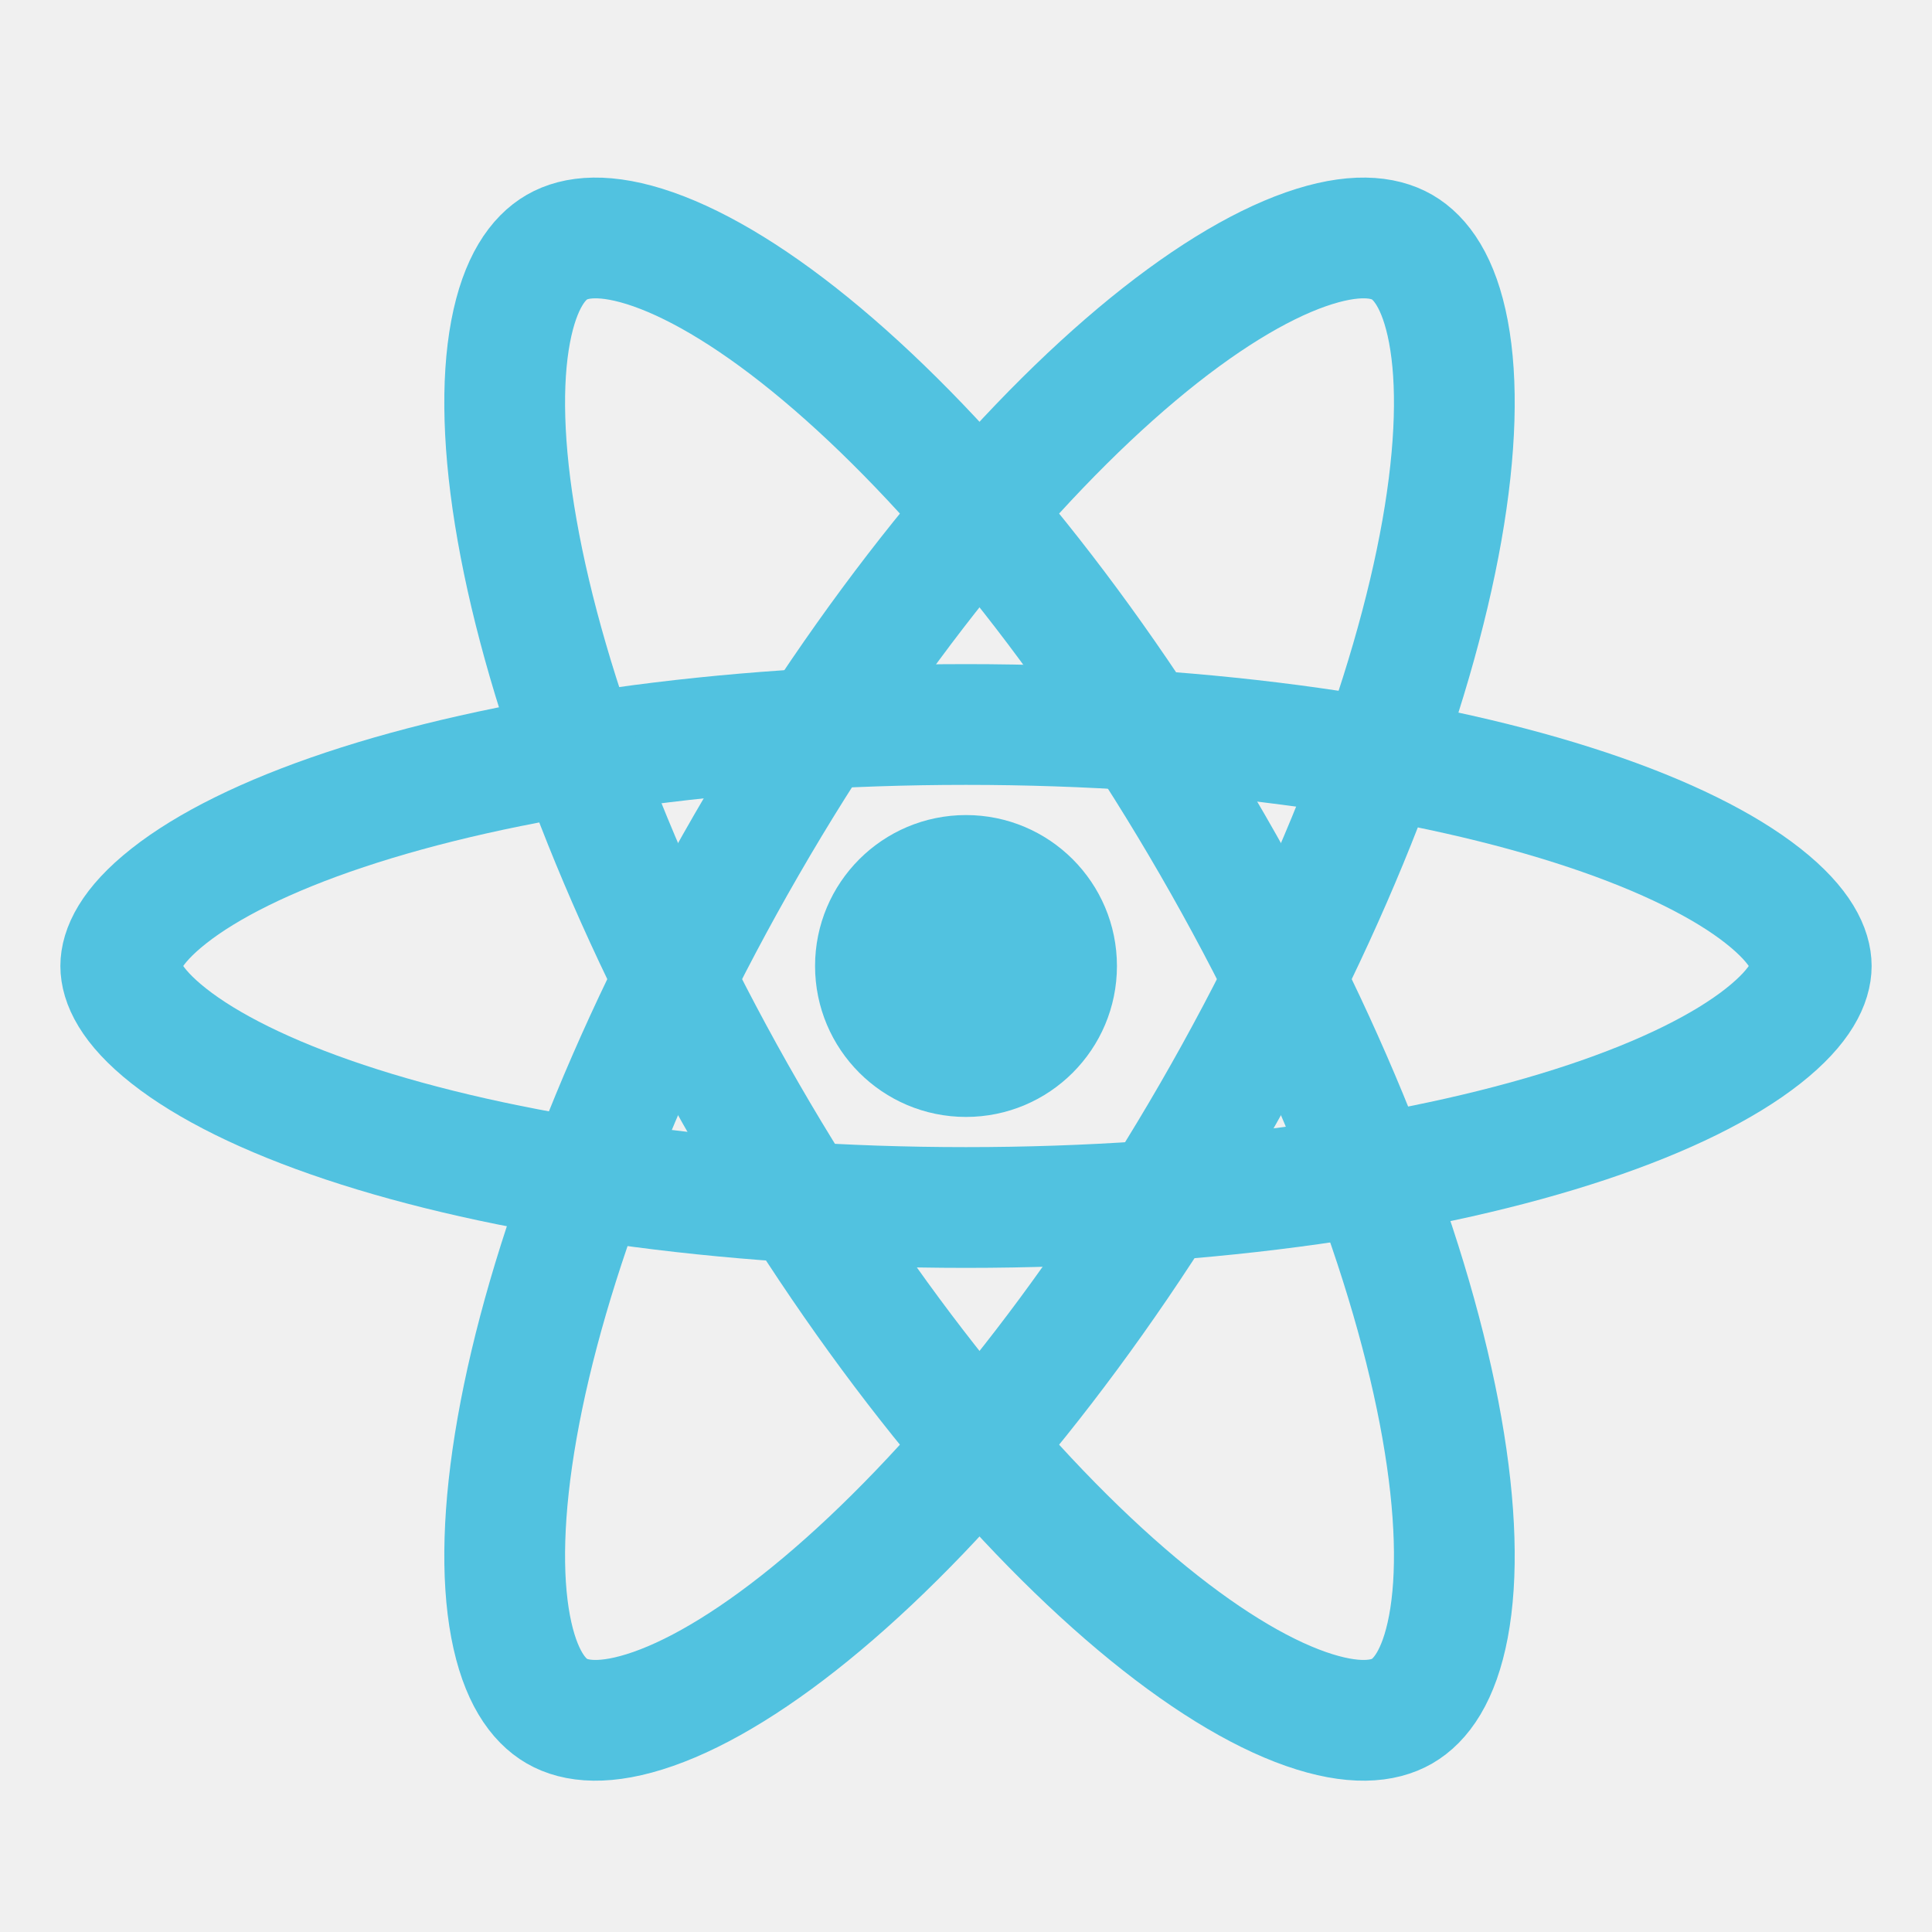
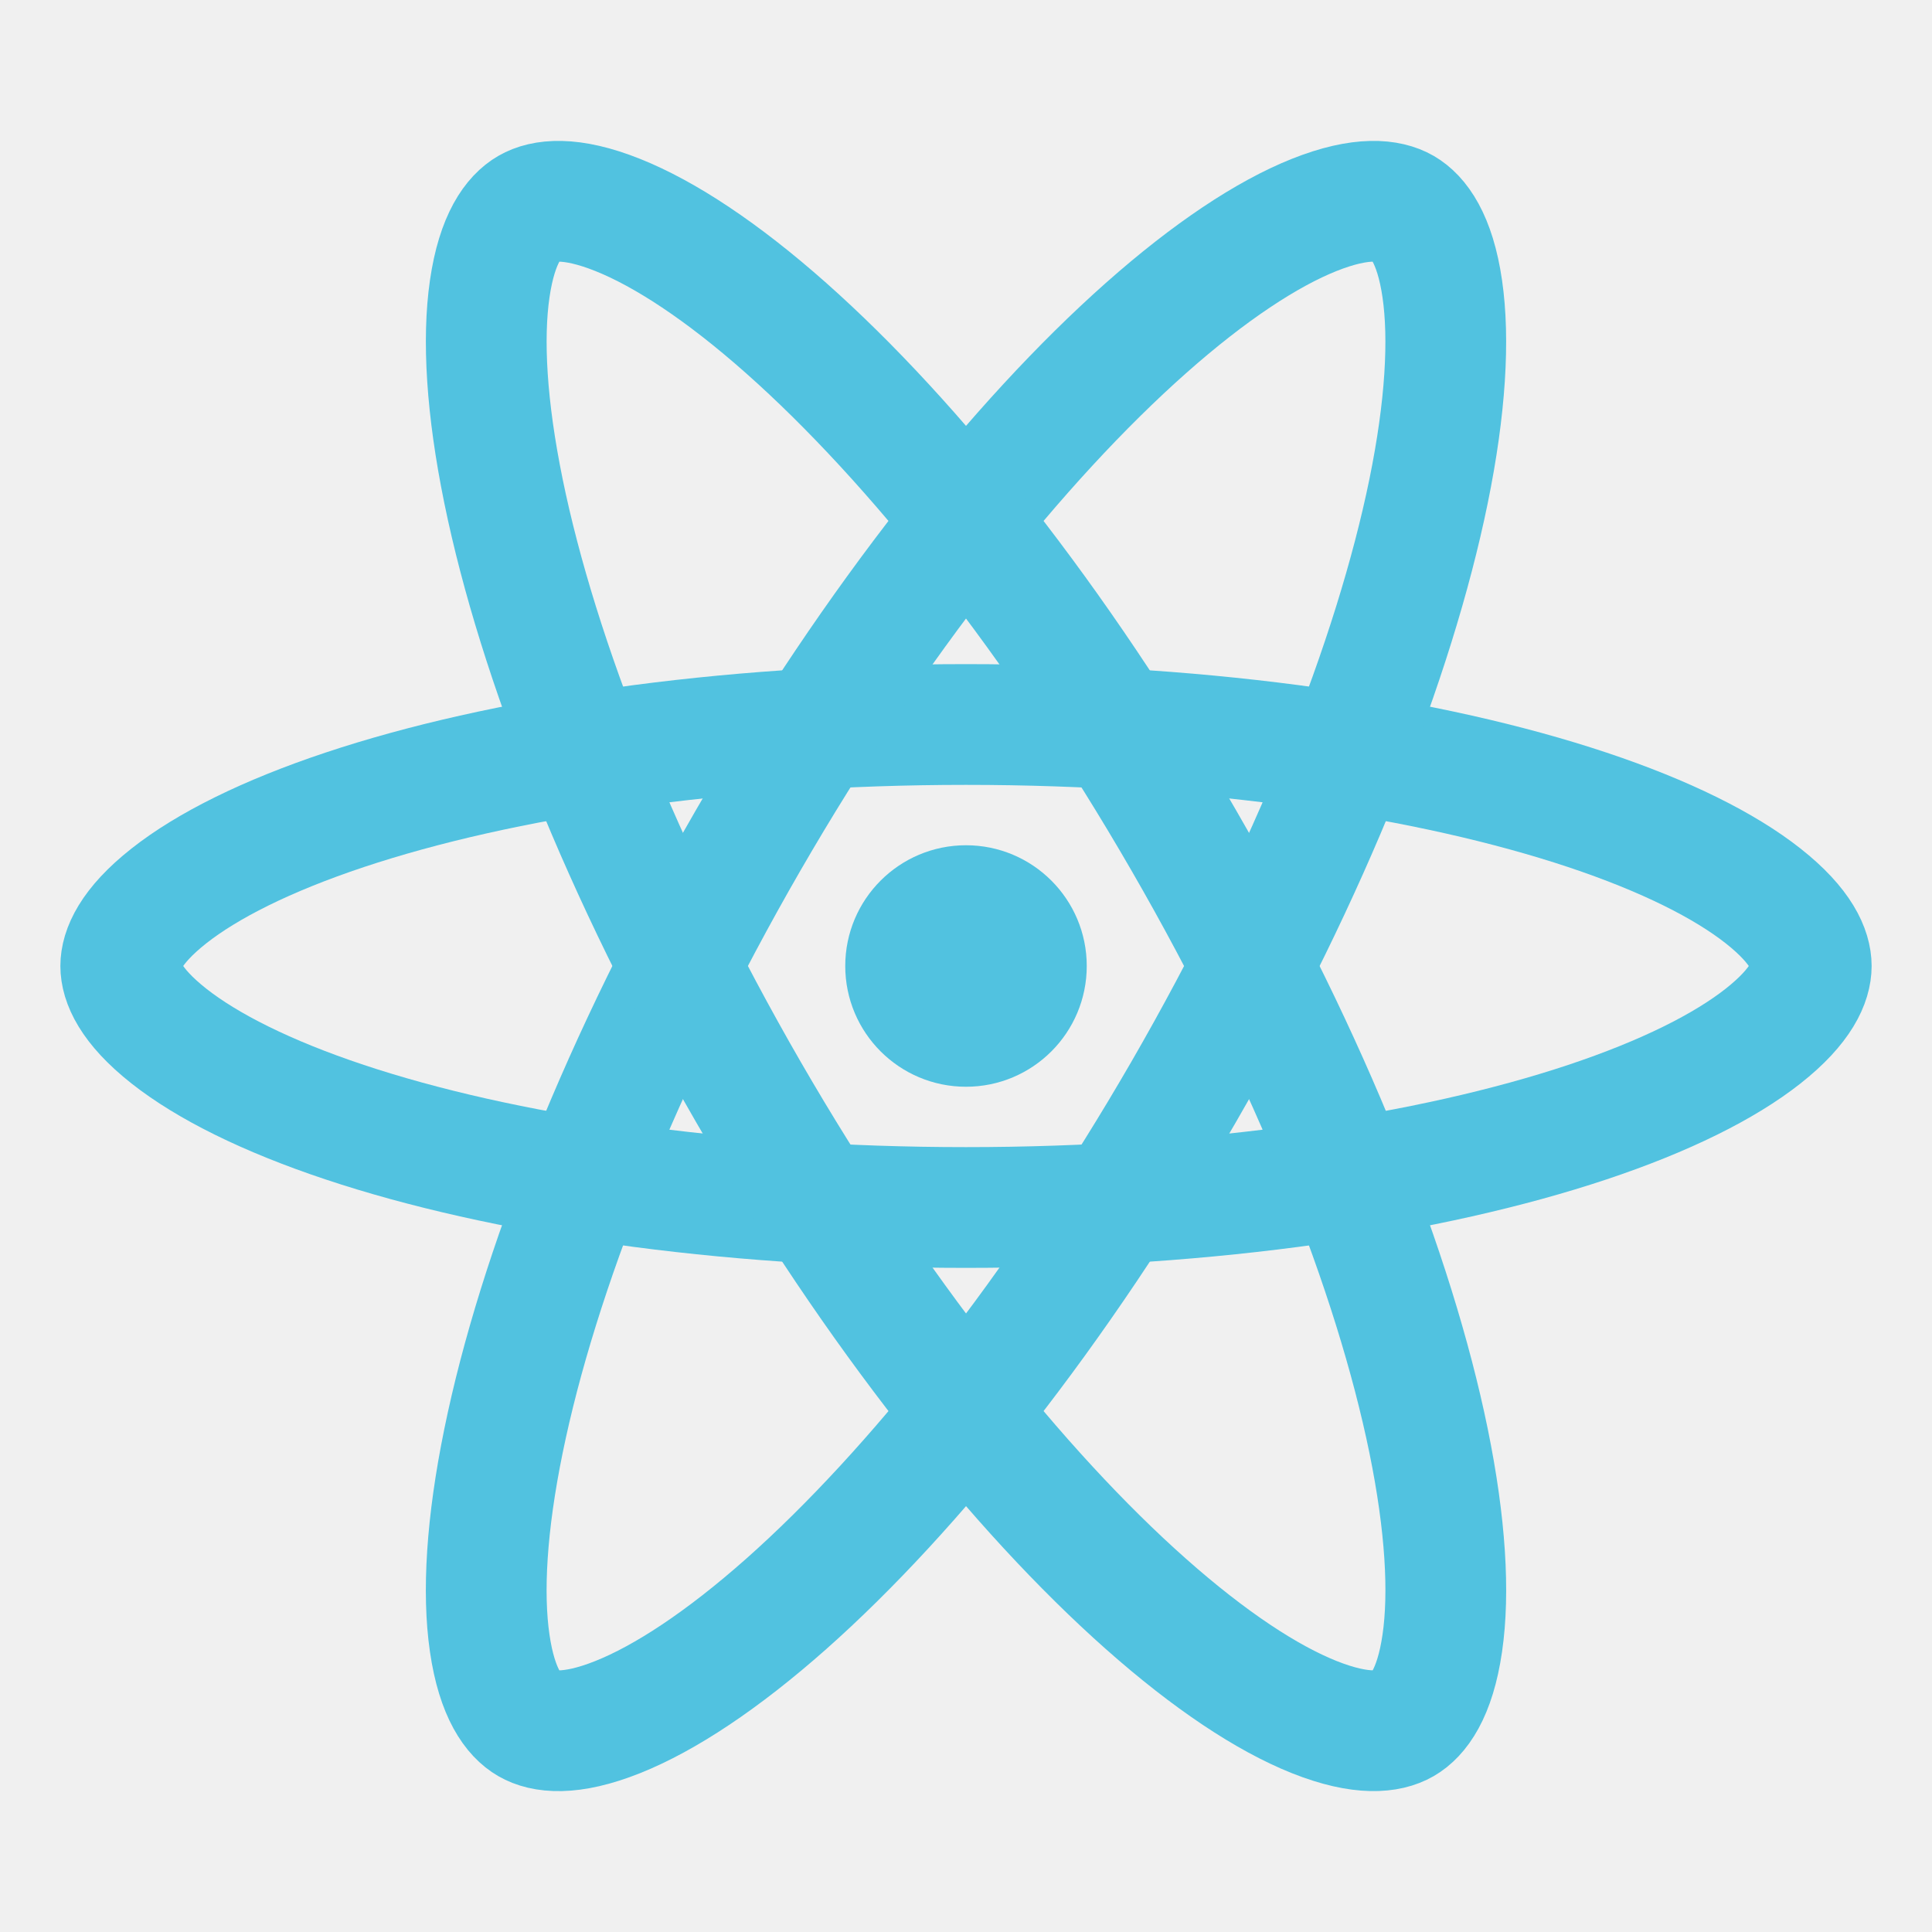
- <svg xmlns="http://www.w3.org/2000/svg" width="64" height="64" viewBox="0 0 64 64" fill="none">
-   <path d="M32 24C40.129 24 47.406 25.101 52.581 26.826C55.179 27.692 57.137 28.68 58.404 29.679C59.694 30.695 60 31.495 60 32C60 32.505 59.694 33.305 58.404 34.321C57.137 35.32 55.179 36.308 52.581 37.174C47.406 38.899 40.129 40 32 40C23.871 40 16.594 38.899 11.419 37.174C8.821 36.308 6.863 35.32 5.596 34.321C4.306 33.305 4 32.505 4 32C4 31.495 4.306 30.695 5.596 29.679C6.863 28.68 8.821 27.692 11.419 26.826C16.594 25.101 23.871 24 32 24Z" stroke="#51C2E0" stroke-width="4" />
-   <circle cx="32" cy="32" r="4.5" fill="#51C2E0" stroke="#51C2E0" />
-   <path d="M24.732 27.981C28.789 20.954 33.457 15.268 37.66 11.739C39.768 9.969 41.674 8.814 43.253 8.26C44.84 7.704 45.838 7.835 46.448 8.187C47.057 8.539 47.669 9.338 47.981 10.99C48.291 12.634 48.243 14.863 47.765 17.573C46.81 22.978 44.22 29.863 40.163 36.89C36.106 43.916 31.439 49.602 27.235 53.131C25.127 54.901 23.221 56.057 21.642 56.61C20.055 57.166 19.057 57.036 18.448 56.684C17.838 56.332 17.226 55.533 16.914 53.881C16.604 52.236 16.652 50.008 17.131 47.297C18.085 41.893 20.675 35.007 24.732 27.981Z" stroke="#51C2E0" stroke-width="4" />
-   <path d="M40.163 27.981C44.22 35.007 46.81 41.893 47.764 47.297C48.243 50.008 48.291 52.236 47.981 53.881C47.669 55.533 47.057 56.332 46.447 56.684C45.838 57.036 44.84 57.166 43.253 56.61C41.674 56.057 39.768 54.901 37.66 53.131C33.457 49.602 28.789 43.916 24.732 36.89C20.675 29.863 18.085 22.978 17.131 17.573C16.652 14.863 16.604 12.634 16.914 10.99C17.226 9.338 17.838 8.539 18.448 8.187C19.057 7.835 20.055 7.704 21.642 8.26C23.221 8.814 25.127 9.969 27.235 11.739C31.438 15.268 36.106 20.954 40.163 27.981Z" stroke="#51C2E0" stroke-width="4" />
+ <svg xmlns="http://www.w3.org/2000/svg" width="32" height="32" viewBox="0 0 32 32" fill="none">
+   <g clip-path="url(#clip0_7_195)">
+     <path d="M16 12C20.064 12 23.703 12.551 26.29 13.413C27.589 13.846 28.568 14.339 29.202 14.839C29.847 15.347 30 15.747 30 16C30 16.253 29.847 16.653 29.202 17.161C28.568 17.661 27.589 18.154 26.29 18.587C23.703 19.449 20.064 20 16 20C11.936 20 8.297 19.449 5.71 18.587C4.411 18.154 3.432 17.661 2.798 17.161C2.153 16.653 2 16.253 2 16C2 15.747 2.153 15.347 2.798 14.839C3.432 14.339 4.411 13.846 5.71 13.413C8.297 12.551 11.936 12 16 12Z" stroke="#51C2E0" stroke-width="2" />
+     <path d="M19.607 18.082C17.506 21.72 15.133 24.694 13.022 26.566C11.962 27.505 11.011 28.129 10.232 28.44C9.441 28.756 8.992 28.69 8.753 28.552C8.515 28.415 8.233 28.059 8.111 27.215C7.99 26.385 8.056 25.25 8.34 23.863C8.905 21.098 10.293 17.555 12.393 13.917C14.494 10.28 16.868 7.307 18.979 5.435C20.038 4.496 20.988 3.871 21.767 3.56C22.56 3.244 23.009 3.311 23.247 3.448C23.485 3.586 23.767 3.942 23.889 4.786C24.009 5.616 23.945 6.751 23.661 8.138C23.095 10.902 21.707 14.444 19.607 18.082Z" stroke="#51C2E0" stroke-width="2" />
+     <path d="M19.606 13.918C21.707 17.555 23.095 21.098 23.661 23.862C23.945 25.25 24.01 26.385 23.889 27.215C23.767 28.059 23.486 28.414 23.247 28.552C23.009 28.689 22.56 28.756 21.767 28.44C20.988 28.129 20.039 27.505 18.979 26.565C16.868 24.693 14.494 21.72 12.393 18.082C10.293 14.444 8.906 10.902 8.34 8.138C8.056 6.75 7.991 5.616 8.111 4.786C8.233 3.941 8.515 3.586 8.754 3.448C8.992 3.311 9.441 3.244 10.233 3.561C11.011 3.872 11.962 4.495 13.022 5.435C15.133 7.307 17.506 10.28 19.606 13.918Z" stroke="#51C2E0" stroke-width="2" />
+     <circle cx="16" cy="16" r="1.5" fill="#51C2E0" stroke="#51C2E0" />
+   </g>
+   <defs>
+     <clipPath id="clip0_7_195">
+       <rect width="32" height="32" fill="white" />
+     </clipPath>
+   </defs>
</svg>
